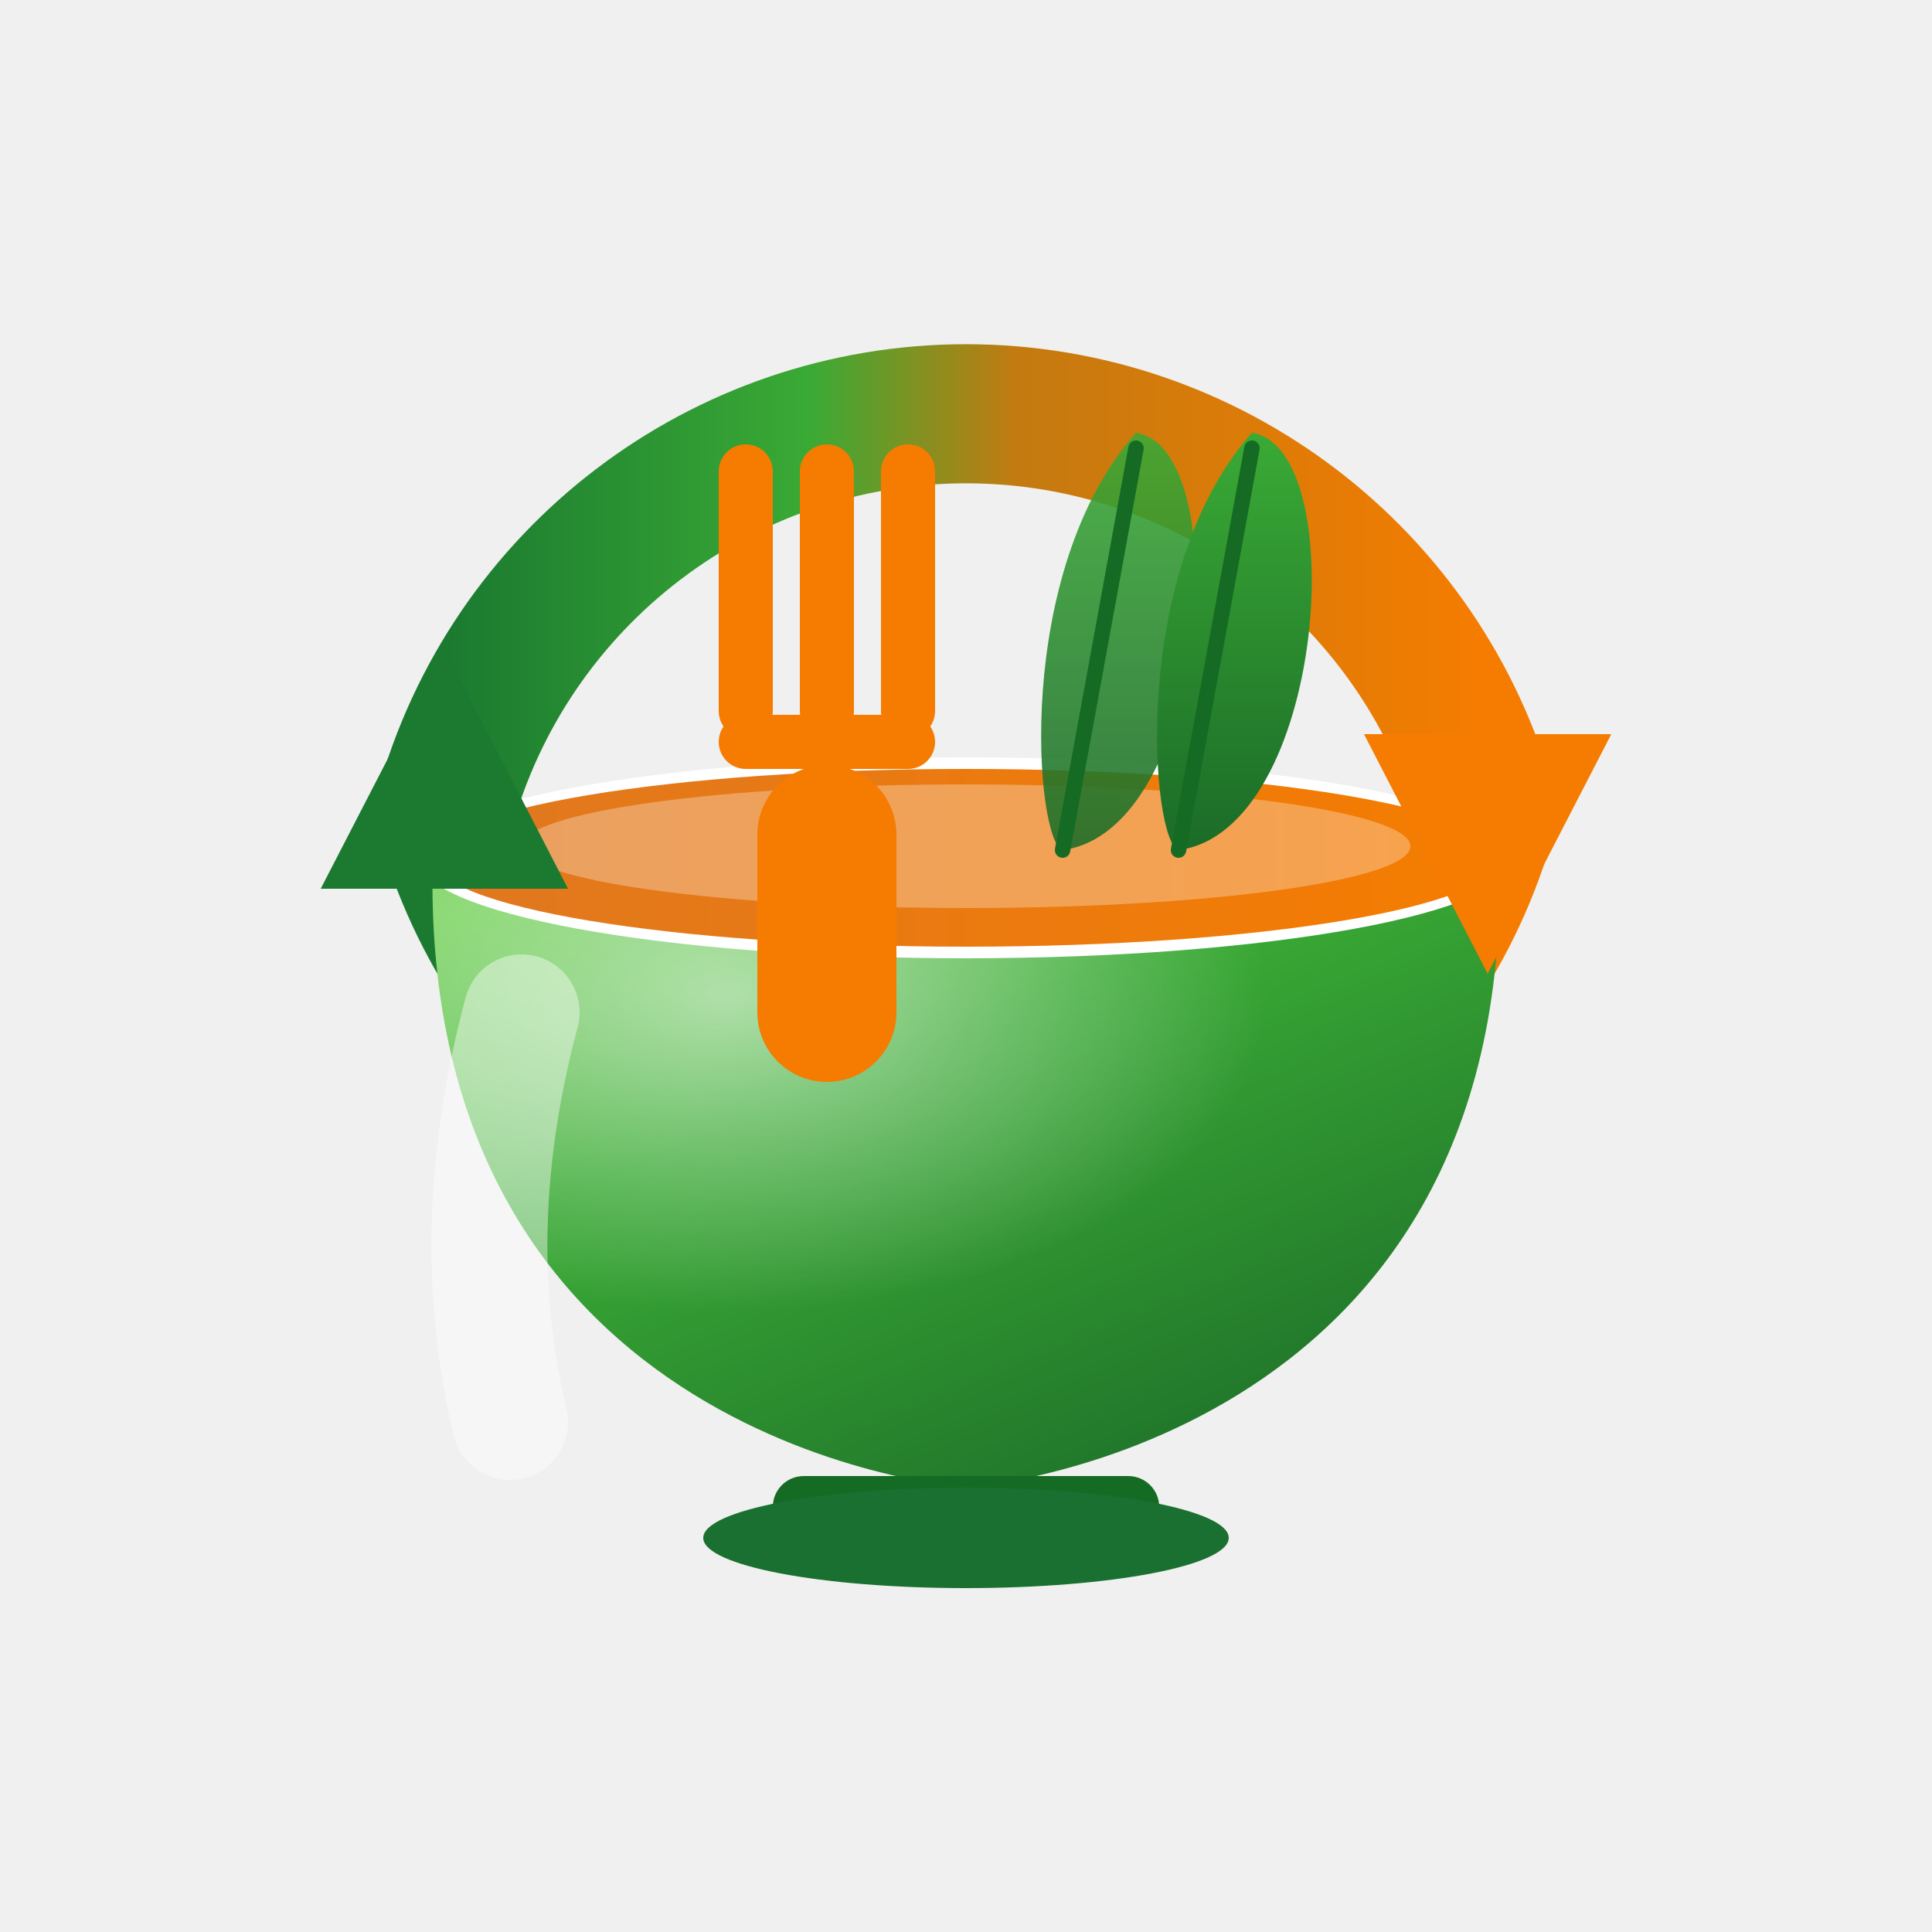
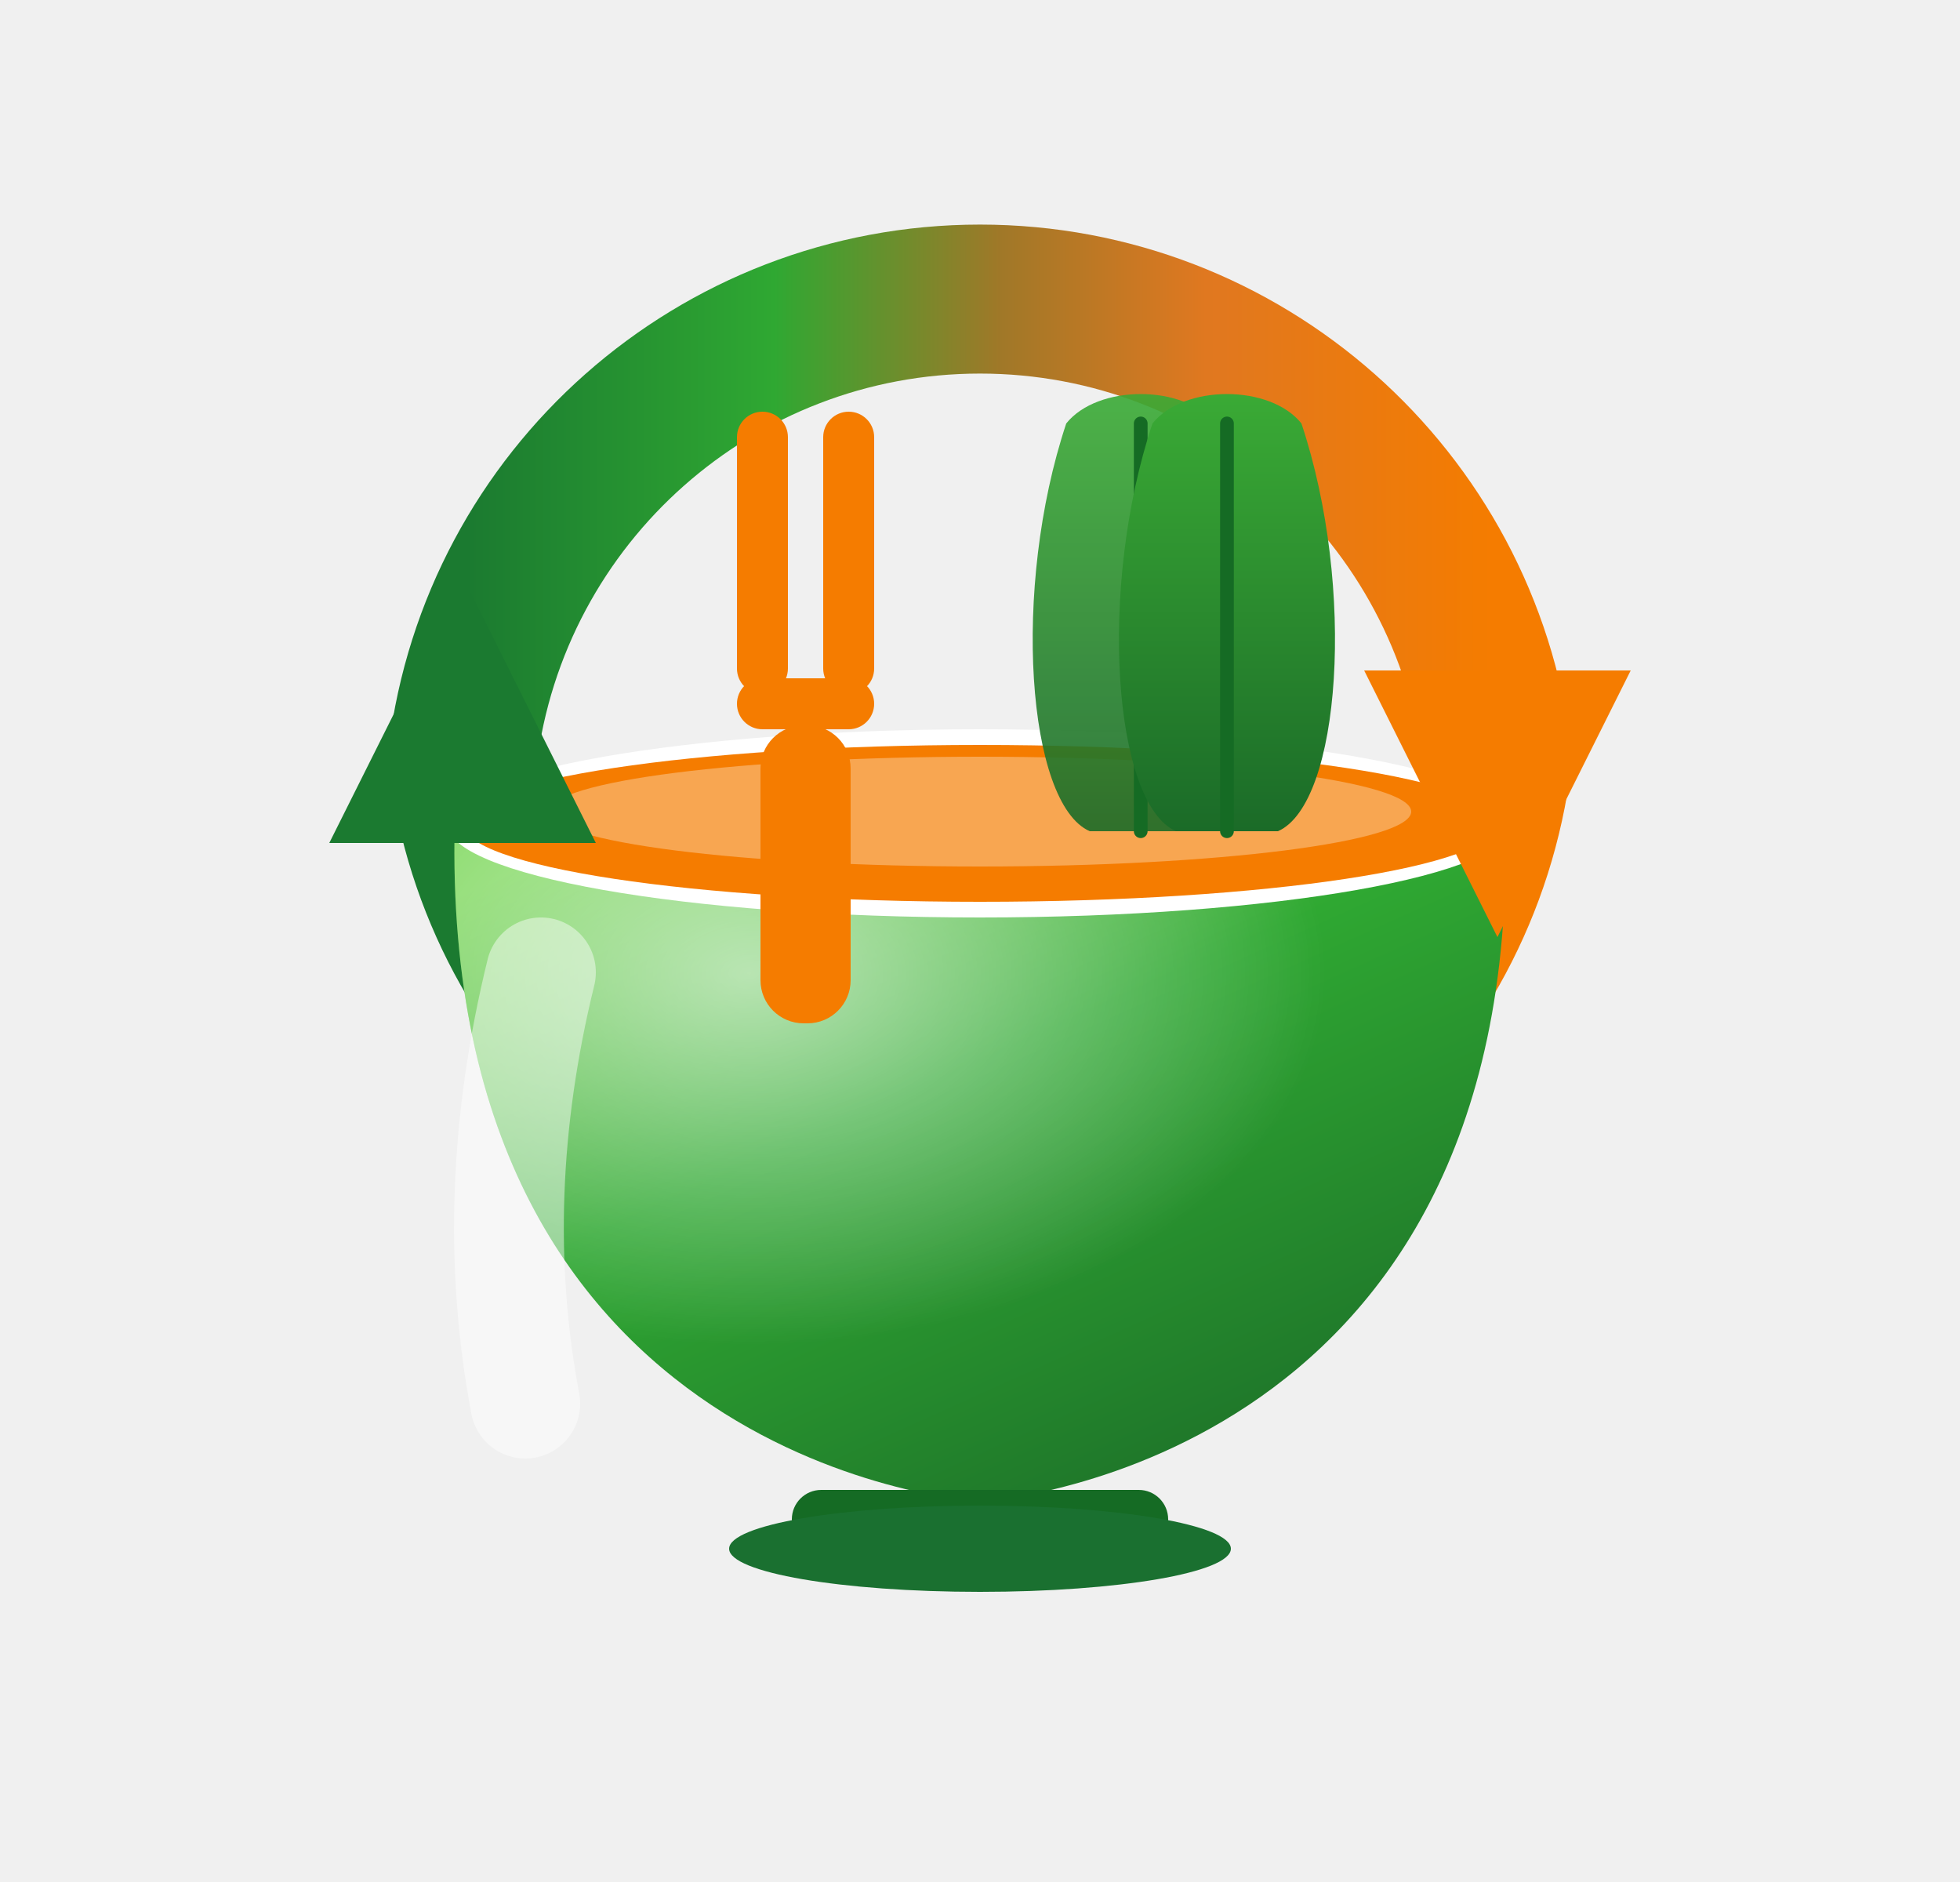
- <svg xmlns="http://www.w3.org/2000/svg" viewBox="0 0 500 500">
+ <svg xmlns="http://www.w3.org/2000/svg" viewBox="0 0 500 480">
  <defs>
-     <linearGradient id="arcGrad" x1="0%" y1="50%" x2="100%" y2="50%">
+     <linearGradient id="ag" x1="0%" y1="50%" x2="100%" y2="50%">
      <stop offset="0%" stop-color="#1b7a30" />
-       <stop offset="35%" stop-color="#3aaa35" />
-       <stop offset="55%" stop-color="#c47a10" />
+       <stop offset="30%" stop-color="#2fa832" />
+       <stop offset="52%" stop-color="#a07828" />
+       <stop offset="72%" stop-color="#e07820" />
      <stop offset="100%" stop-color="#f57c00" />
    </linearGradient>
-     <linearGradient id="bowlGrad" x1="15%" y1="0%" x2="85%" y2="100%">
-       <stop offset="0%" stop-color="#6dcf50" />
-       <stop offset="35%" stop-color="#3aaa35" />
+     <linearGradient id="bg" x1="15%" y1="0%" x2="85%" y2="100%">
+       <stop offset="0%" stop-color="#72d44e" />
+       <stop offset="40%" stop-color="#2fa832" />
      <stop offset="100%" stop-color="#1b6b28" />
    </linearGradient>
-     <radialGradient id="bowlShine" cx="28%" cy="22%" r="50%">
-       <stop offset="0%" stop-color="rgba(255,255,255,0.55)" />
+     <radialGradient id="bs" cx="28%" cy="22%" r="55%">
+       <stop offset="0%" stop-color="rgba(255,255,255,0.6)" />
      <stop offset="100%" stop-color="rgba(255,255,255,0)" />
    </radialGradient>
-     <linearGradient id="leafGrad" x1="50%" y1="100%" x2="50%" y2="0%">
+     <linearGradient id="lg" x1="50%" y1="100%" x2="50%" y2="0%">
      <stop offset="0%" stop-color="#1b6b28" />
      <stop offset="100%" stop-color="#3aaa35" />
    </linearGradient>
-     <linearGradient id="rimGrad" x1="0%" y1="0%" x2="100%" y2="0%">
-       <stop offset="0%" stop-color="#e07820" />
-       <stop offset="100%" stop-color="#f57c00" />
-     </linearGradient>
  </defs>
-   <path d="M 385,210 A 140,140 0 0,1 115,210" fill="none" stroke="url(#arcGrad)" stroke-width="36" stroke-linecap="butt" />
-   <path d="M 112,222 C 108,375 250,385 250,385 C 250,385 392,375 388,222 Z" fill="url(#bowlGrad)" />
-   <path d="M 112,222 C 108,375 250,385 250,385 C 250,385 392,375 388,222 Z" fill="url(#bowlShine)" />
-   <path d="M 135,262 Q 120,318 132,368" fill="none" stroke="rgba(255,255,255,0.42)" stroke-width="30" stroke-linecap="round" />
-   <ellipse cx="250" cy="222" rx="142" ry="26" fill="white" />
-   <ellipse cx="250" cy="222" rx="138" ry="23" fill="url(#rimGrad)" />
-   <ellipse cx="250" cy="219" rx="115" ry="16" fill="rgba(255,255,255,0.30)" />
-   <rect x="200" y="382" width="100" height="16" rx="8" fill="#156b24" />
-   <ellipse cx="250" cy="398" rx="68" ry="13" fill="#1a7030" />
-   <path d="M 115,210 A 140,140 0 0,1 385,210" fill="none" stroke="url(#arcGrad)" stroke-width="36" stroke-linecap="butt" />
-   <polygon points="0,-42 32,20 -32,20" transform="translate(115,210) rotate(0)" fill="#1b7a30" />
-   <polygon points="0,-42 32,20 -32,20" transform="translate(385,210) rotate(180)" fill="#f57c00" />
-   <rect x="186" y="115" width="14" height="76" rx="7" fill="#f57c00" />
-   <rect x="207" y="115" width="14" height="76" rx="7" fill="#f57c00" />
-   <rect x="228" y="115" width="14" height="76" rx="7" fill="#f57c00" />
-   <rect x="186" y="185" width="56" height="14" rx="7" fill="#f57c00" />
-   <rect x="196" y="198" width="36" height="82" rx="18" fill="#f57c00" />
-   <path d="M 275,220 C 268,218 262,148 294,112 C 320,116 313,215 275,220 Z" fill="url(#leafGrad)" opacity="0.88" />
-   <line x1="275" y1="220" x2="294" y2="116" stroke="#156b24" stroke-width="4" stroke-linecap="round" />
-   <path d="M 305,220 C 298,218 292,148 324,112 C 350,116 343,215 305,220 Z" fill="url(#leafGrad)" />
-   <line x1="305" y1="220" x2="324" y2="116" stroke="#156b24" stroke-width="4" stroke-linecap="round" />
+   <path d="M 382,193 A 133,133 0 0,1 118,193" fill="none" stroke="url(#ag)" stroke-width="38" stroke-linecap="butt" />
+   <path d="M 116,210 C 112,375 250,383 250,383 C 250,383 388,375 384,210 Z" fill="url(#bg)" />
+   <path d="M 116,210 C 112,375 250,383 250,383 C 250,383 388,375 384,210 Z" fill="url(#bs)" />
+   <path d="M 138,248 Q 124,305 134,358" fill="none" stroke="rgba(255,255,255,0.45)" stroke-width="28" stroke-linecap="round" />
+   <ellipse cx="250" cy="210" rx="136" ry="24" fill="white" />
+   <ellipse cx="250" cy="210" rx="132" ry="20" fill="#f57c00" />
+   <ellipse cx="250" cy="207" rx="110" ry="14" fill="rgba(255,255,255,0.32)" />
+   <rect x="202" y="380" width="96" height="15" rx="7.5" fill="#156b24" />
+   <ellipse cx="250" cy="395" rx="64" ry="11" fill="#1a7030" />
+   <path d="M 118,193 A 133,133 0 0,1 382,193" fill="none" stroke="url(#ag)" stroke-width="38" stroke-linecap="butt" />
+   <polygon points="0,-46 34,22 -34,22" transform="translate(118,193) rotate(0)" fill="#1b7a30" />
+   <polygon points="0,-46 34,22 -34,22" transform="translate(382,193) rotate(180)" fill="#f57c00" />
+   <rect x="188" y="105" width="13" height="72" rx="6.5" fill="#f57c00" />
+   <rect x="210" y="105" width="13" height="72" rx="6.5" fill="#f57c00" />
+   <rect x="188" y="173" width="35" height="13" rx="6.5" fill="#f57c00" />
+   <rect x="194" y="185" width="23" height="76" rx="11" fill="#f57c00" />
+   <path d="M 278,212            C 262,205 258,150 272,108            C 280,98  302,98  310,108            C 324,150 320,205 304,212 Z" fill="url(#lg)" opacity="0.90" />
+   <line x1="291" y1="212" x2="291" y2="108" stroke="#156b24" stroke-width="3.5" stroke-linecap="round" />
+   <path d="M 300,212            C 284,205 280,150 294,108            C 302,98  324,98  332,108            C 346,150 342,205 326,212 Z" fill="url(#lg)" />
+   <line x1="313" y1="212" x2="313" y2="108" stroke="#156b24" stroke-width="3.5" stroke-linecap="round" />
</svg>
